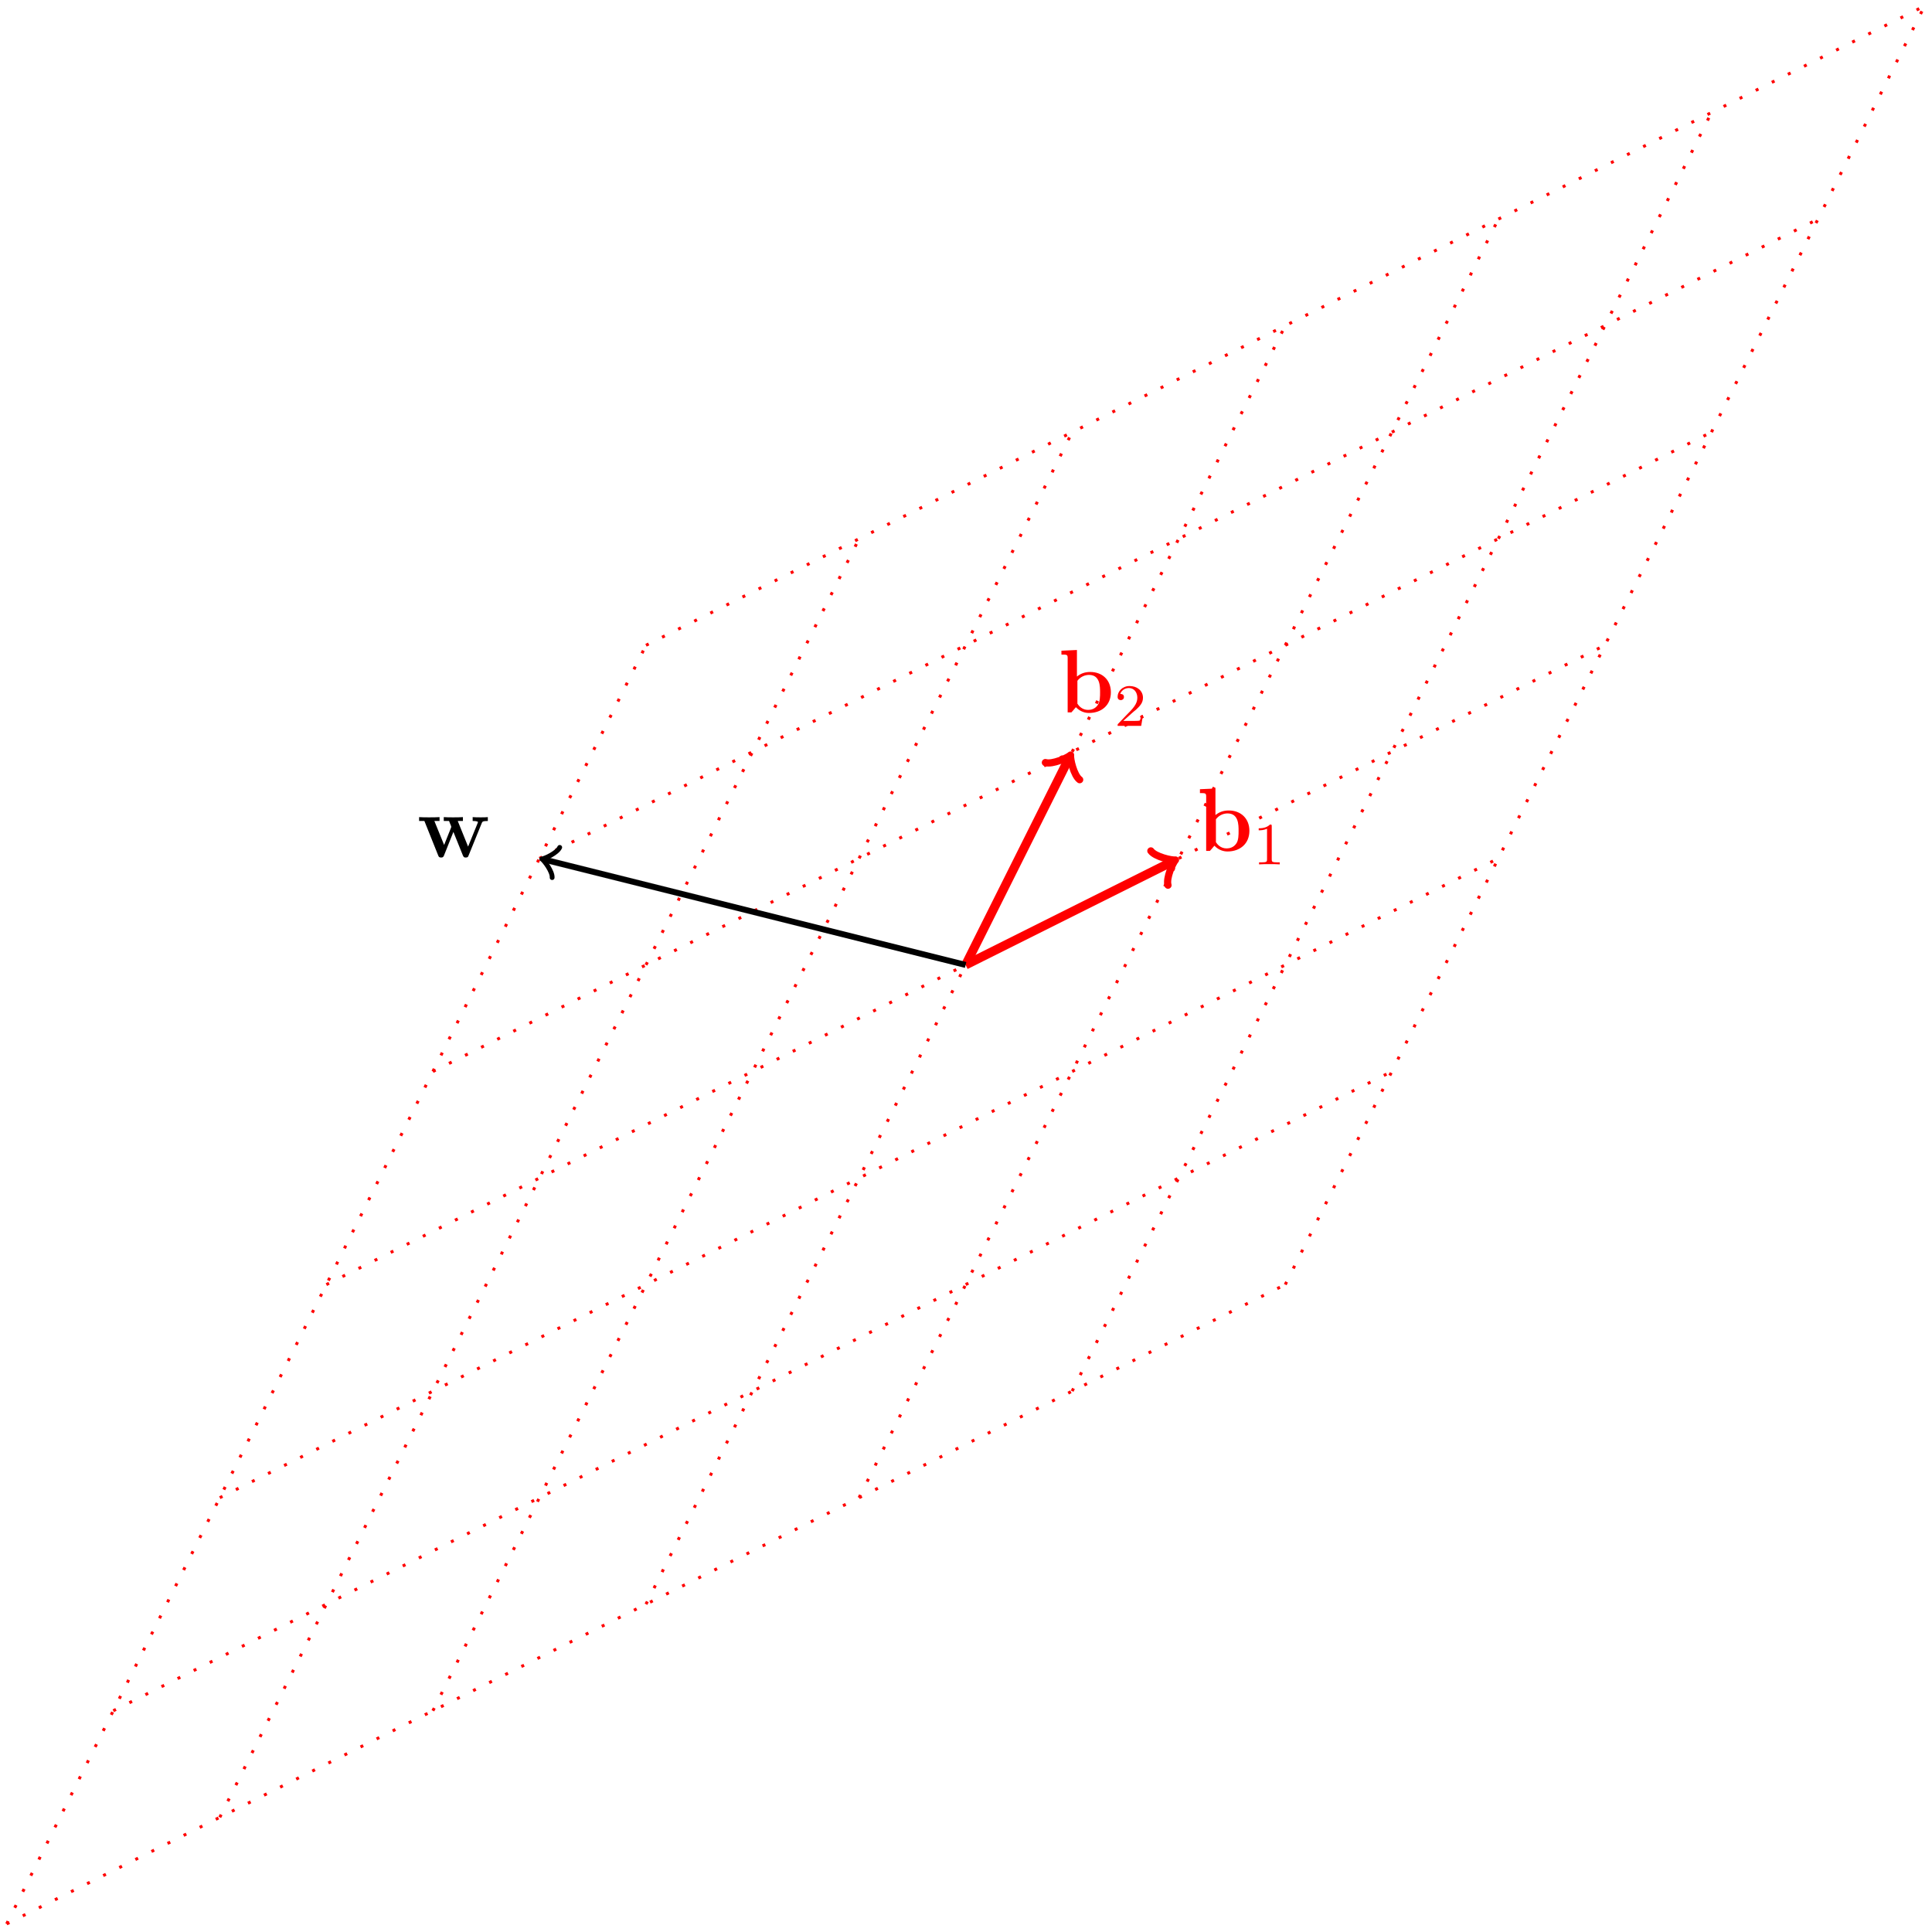
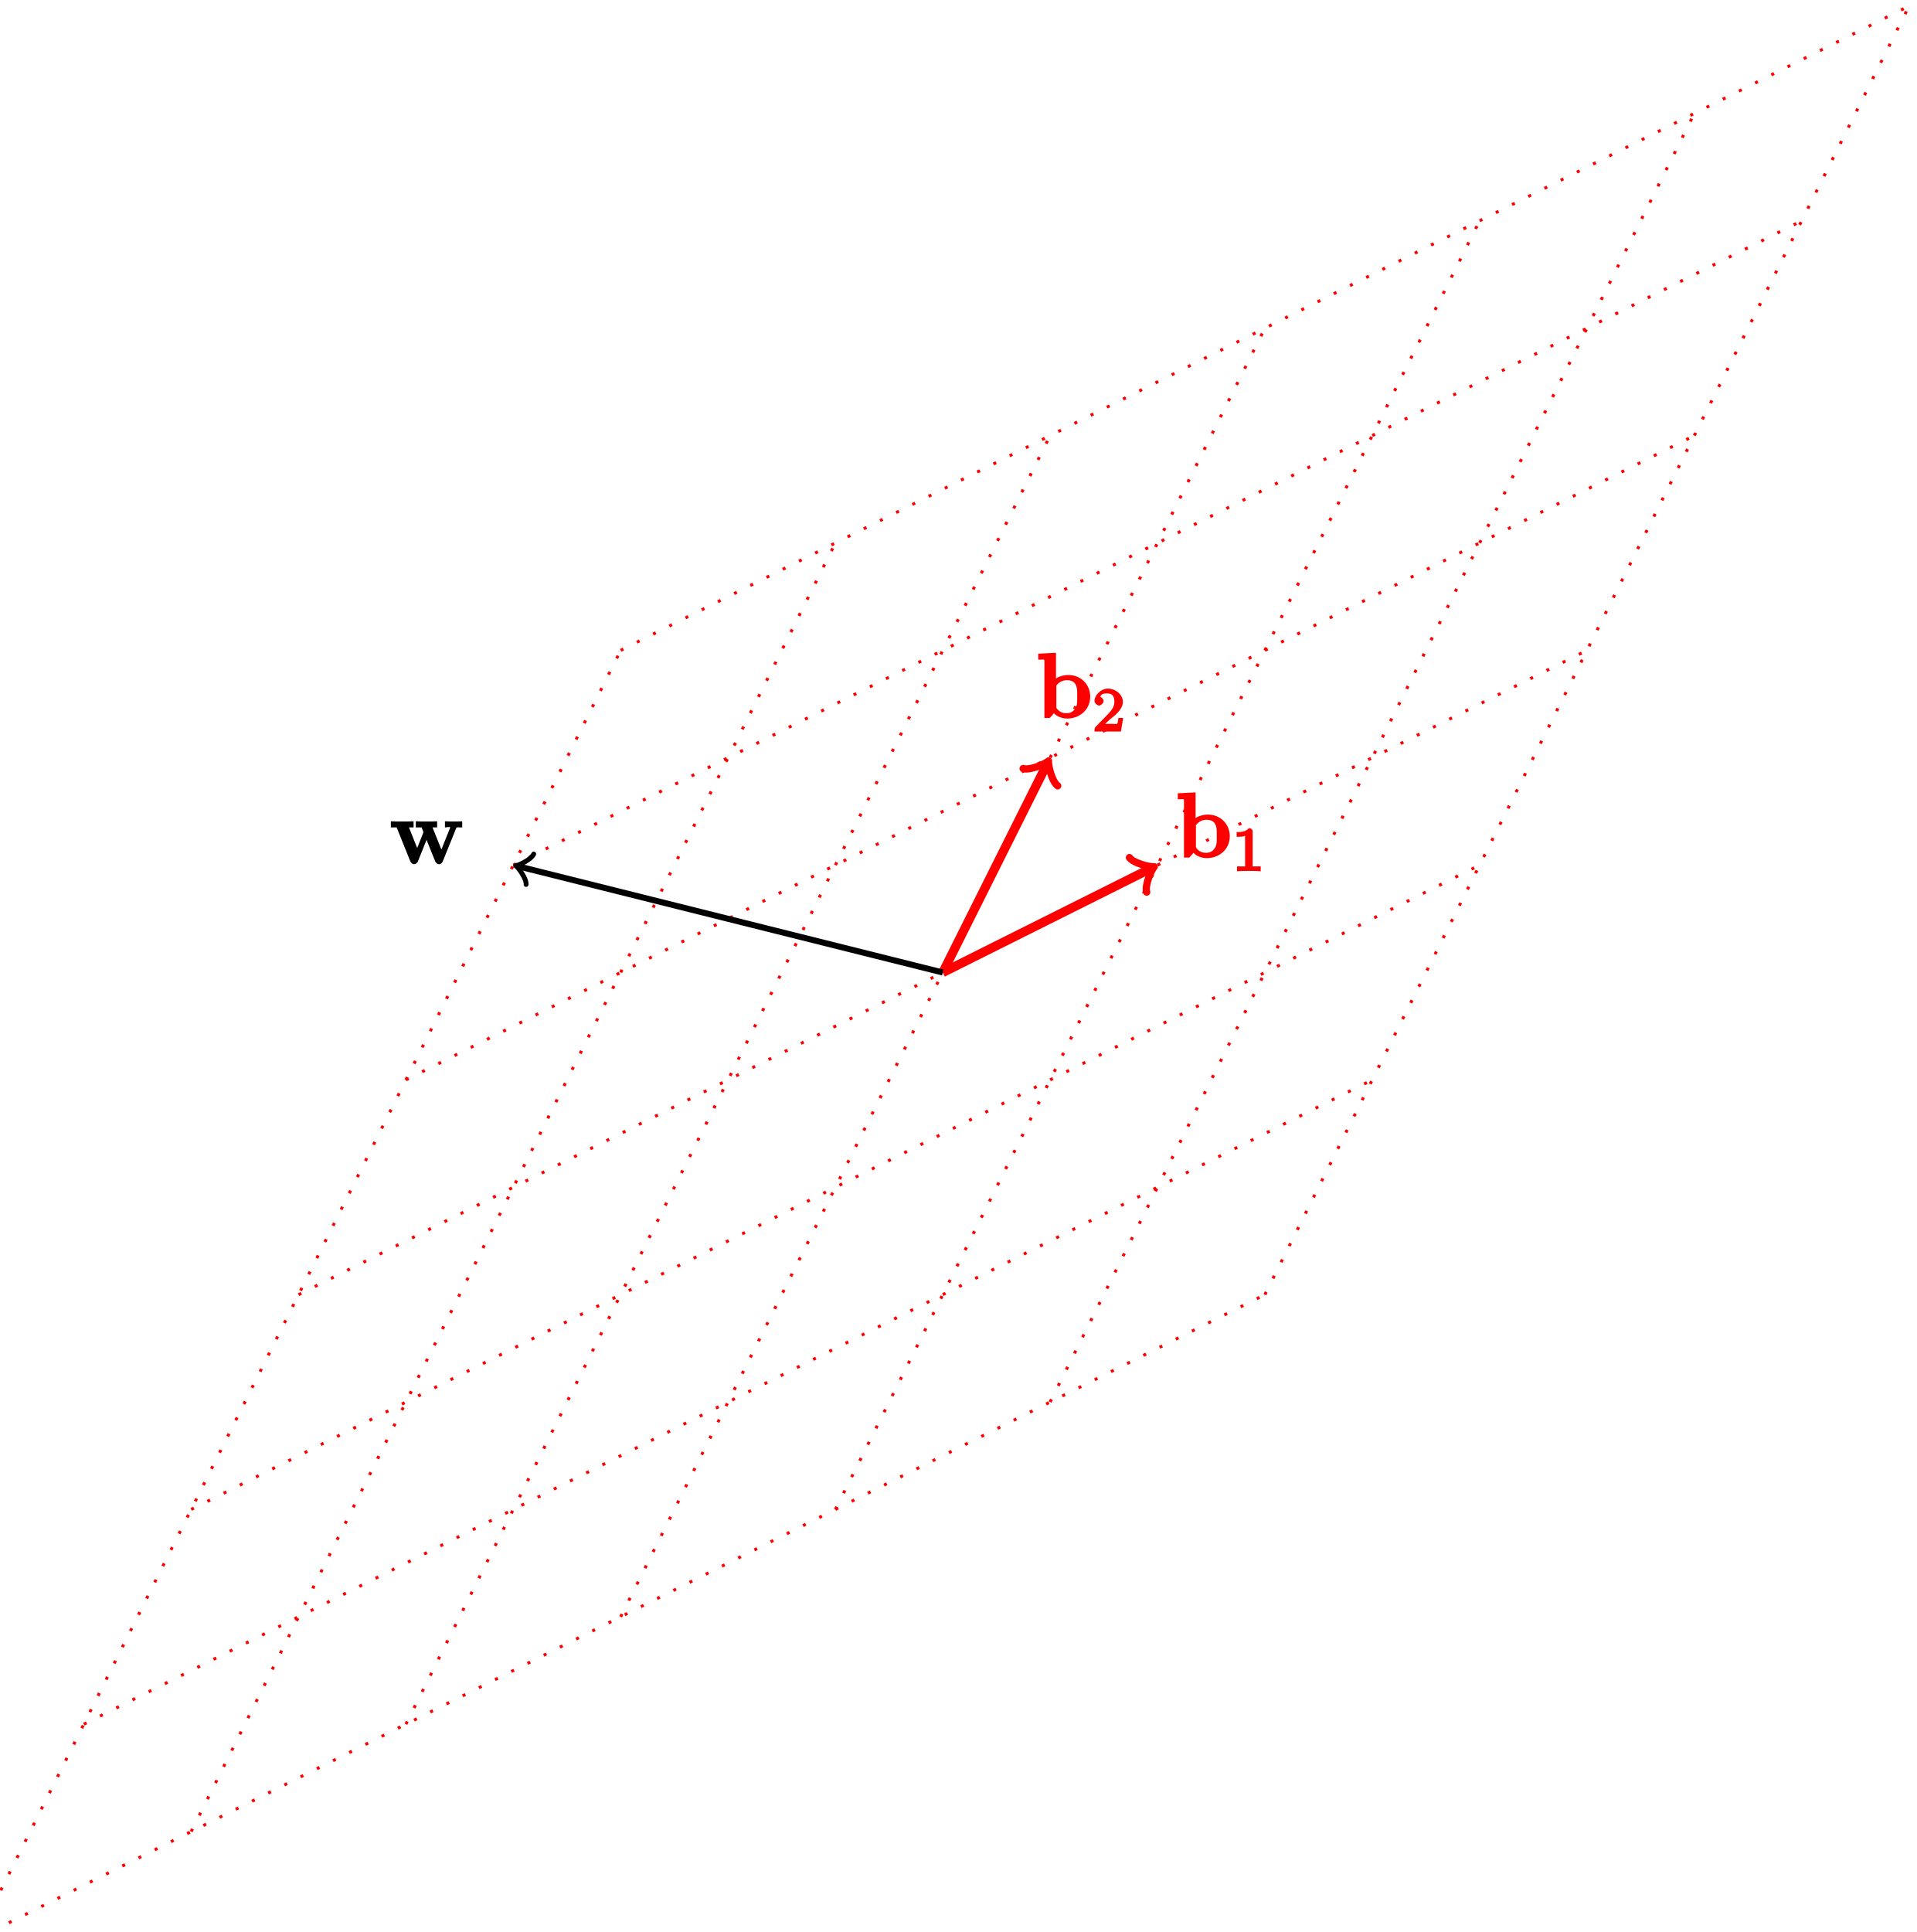
- <svg xmlns="http://www.w3.org/2000/svg" xmlns:xlink="http://www.w3.org/1999/xlink" width="256pt" height="257pt" viewBox="0 0 256 257" version="1.1">
+ <svg xmlns="http://www.w3.org/2000/svg" xmlns:xlink="http://www.w3.org/1999/xlink" width="253pt" height="255pt" viewBox="0 0 253 255" version="1.1">
  <defs>
    <g>
      <symbol overflow="visible" id="glyph0-0">
        <path style="stroke:none;" d="" />
      </symbol>
      <symbol overflow="visible" id="glyph0-1">
-         <path style="stroke:none;" d="M 2.484 -8.297 L 0.422 -8.203 L 0.422 -7.688 C 1.156 -7.688 1.25 -7.688 1.25 -7.219 L 1.25 0 L 1.75 0 C 1.953 -0.234 2.156 -0.453 2.344 -0.688 C 2.953 -0.062 3.609 0.078 4.094 0.078 C 5.734 0.078 7 -0.938 7 -2.672 C 7 -4.297 5.875 -5.375 4.25 -5.375 C 3.531 -5.375 2.969 -5.156 2.484 -4.766 Z M 2.547 -4.203 C 2.969 -4.766 3.578 -4.984 4.094 -4.984 C 5.562 -4.984 5.562 -3.469 5.562 -2.672 C 5.562 -2.141 5.562 -1.453 5.281 -1.016 C 4.906 -0.438 4.344 -0.328 3.969 -0.328 C 3.156 -0.328 2.719 -0.891 2.547 -1.156 Z M 2.547 -4.203 " />
+         <path style="stroke:none;" d="M 2.484 -8.594 L 0.281 -8.484 L 0.281 -7.688 C 1.156 -7.688 1.094 -7.828 1.094 -7.359 L 1.094 0 L 1.797 0 C 2.047 -0.266 2.25 -0.484 2.344 -0.625 C 2.844 -0.094 3.609 0.078 4.094 0.078 C 5.734 0.078 7.141 -1.078 7.141 -2.812 C 7.141 -4.453 5.875 -5.672 4.25 -5.672 C 3.531 -5.672 2.875 -5.406 2.625 -5.203 L 2.625 -8.594 Z M 2.641 -4.234 C 3.062 -4.812 3.578 -4.984 4.094 -4.984 C 5.562 -4.984 5.422 -3.609 5.422 -2.828 C 5.422 -2.281 5.469 -1.703 5.172 -1.266 C 4.812 -0.688 4.344 -0.625 3.969 -0.625 C 3.156 -0.625 2.812 -1.141 2.672 -1.344 L 2.672 -4.297 Z M 2.641 -4.234 " />
      </symbol>
      <symbol overflow="visible" id="glyph0-2">
-         <path style="stroke:none;" d="M 8.609 -4.5 C 8.688 -4.703 8.719 -4.797 9.422 -4.797 L 9.422 -5.312 C 9.078 -5.281 8.922 -5.281 8.484 -5.281 C 8 -5.281 7.844 -5.281 7.406 -5.312 L 7.406 -4.797 C 7.516 -4.797 8.109 -4.797 8.109 -4.641 C 8.109 -4.625 8.109 -4.609 8.062 -4.5 L 6.797 -1.391 L 5.422 -4.797 L 6.109 -4.797 L 6.109 -5.312 C 5.828 -5.281 5.109 -5.281 4.797 -5.281 C 4.188 -5.281 4.156 -5.281 3.562 -5.312 L 3.562 -4.797 L 4.266 -4.797 C 4.297 -4.703 4.359 -4.547 4.406 -4.438 C 4.453 -4.359 4.562 -4.078 4.562 -4.016 C 4.562 -4 4.531 -3.906 4.516 -3.875 L 3.609 -1.609 L 2.312 -4.797 L 3 -4.797 L 3 -5.312 C 2.719 -5.281 1.906 -5.281 1.594 -5.281 C 1.203 -5.281 0.641 -5.281 0.281 -5.312 L 0.281 -4.797 L 0.984 -4.797 L 2.812 -0.234 C 2.891 -0.031 2.938 0.062 3.203 0.062 C 3.328 0.062 3.484 0.062 3.578 -0.172 L 4.844 -3.344 L 6.109 -0.203 C 6.219 0.062 6.344 0.062 6.484 0.062 C 6.75 0.062 6.797 -0.016 6.875 -0.234 Z M 8.609 -4.5 " />
+         <path style="stroke:none;" d="M 8.734 -4.656 C 8.828 -4.859 8.719 -4.797 9.547 -4.797 L 9.547 -5.609 C 9.078 -5.578 8.922 -5.578 8.484 -5.578 C 8 -5.578 7.844 -5.578 7.266 -5.609 L 7.266 -4.797 C 7.516 -4.797 7.953 -4.938 7.953 -4.781 C 7.953 -4.766 7.953 -4.75 7.906 -4.641 L 6.656 -1.531 L 6.938 -1.531 L 5.625 -4.797 L 6.234 -4.797 L 6.234 -5.609 C 5.828 -5.578 5.109 -5.578 4.797 -5.578 C 4.188 -5.578 4.156 -5.578 3.422 -5.609 L 3.422 -4.797 L 4.188 -4.797 C 4.156 -4.844 4.219 -4.688 4.359 -4.375 C 4.344 -4.406 4.422 -4.219 4.422 -4.156 C 4.422 -4.141 4.391 -4.047 4.375 -4.016 L 3.469 -1.75 L 3.734 -1.75 L 2.516 -4.797 L 3.125 -4.797 L 3.125 -5.609 C 2.719 -5.578 1.906 -5.578 1.594 -5.578 C 1.203 -5.578 0.641 -5.578 0.125 -5.609 L 0.125 -4.797 L 0.891 -4.797 L 2.672 -0.375 C 2.75 -0.172 2.938 0.062 3.203 0.062 C 3.328 0.062 3.609 -0.078 3.703 -0.328 L 4.969 -3.484 L 4.703 -3.484 L 5.969 -0.344 C 6.078 -0.078 6.344 0.062 6.484 0.062 C 6.75 0.062 6.922 -0.156 7 -0.375 Z M 8.734 -4.656 " />
      </symbol>
      <symbol overflow="visible" id="glyph1-0">
        <path style="stroke:none;" d="" />
      </symbol>
      <symbol overflow="visible" id="glyph1-1">
-         <path style="stroke:none;" d="M 2.5 -5.078 C 2.5 -5.297 2.484 -5.297 2.266 -5.297 C 1.938 -4.984 1.516 -4.797 0.766 -4.797 L 0.766 -4.531 C 0.984 -4.531 1.406 -4.531 1.875 -4.734 L 1.875 -0.656 C 1.875 -0.359 1.844 -0.266 1.094 -0.266 L 0.812 -0.266 L 0.812 0 C 1.141 -0.031 1.828 -0.031 2.188 -0.031 C 2.547 -0.031 3.234 -0.031 3.562 0 L 3.562 -0.266 L 3.281 -0.266 C 2.531 -0.266 2.5 -0.359 2.5 -0.656 Z M 2.5 -5.078 " />
+         <path style="stroke:none;" d="M 2.688 -5.266 C 2.688 -5.469 2.484 -5.672 2.188 -5.672 C 1.812 -5.297 1.516 -5.156 0.578 -5.156 L 0.578 -4.531 C 0.984 -4.531 1.406 -4.531 1.688 -4.656 L 1.688 -0.844 C 1.688 -0.547 1.844 -0.625 1.094 -0.625 L 0.625 -0.625 L 0.625 0.016 C 1.141 -0.031 1.828 -0.031 2.188 -0.031 C 2.547 -0.031 3.234 -0.031 3.75 0.016 L 3.75 -0.625 L 3.281 -0.625 C 2.531 -0.625 2.688 -0.547 2.688 -0.844 Z M 2.688 -5.266 " />
      </symbol>
      <symbol overflow="visible" id="glyph1-2">
-         <path style="stroke:none;" d="M 2.25 -1.625 C 2.375 -1.75 2.703 -2.016 2.844 -2.125 C 3.328 -2.578 3.797 -3.016 3.797 -3.734 C 3.797 -4.688 3 -5.297 2.016 -5.297 C 1.047 -5.297 0.422 -4.578 0.422 -3.859 C 0.422 -3.469 0.734 -3.422 0.844 -3.422 C 1.016 -3.422 1.266 -3.531 1.266 -3.844 C 1.266 -4.25 0.859 -4.25 0.766 -4.25 C 1 -4.844 1.531 -5.031 1.922 -5.031 C 2.656 -5.031 3.047 -4.406 3.047 -3.734 C 3.047 -2.906 2.469 -2.297 1.516 -1.344 L 0.516 -0.297 C 0.422 -0.219 0.422 -0.203 0.422 0 L 3.562 0 L 3.797 -1.422 L 3.547 -1.422 C 3.531 -1.266 3.469 -0.875 3.375 -0.719 C 3.328 -0.656 2.719 -0.656 2.594 -0.656 L 1.172 -0.656 Z M 2.25 -1.625 " />
+         <path style="stroke:none;" d="M 2.375 -1.688 C 2.5 -1.797 2.844 -2.062 2.969 -2.172 C 3.453 -2.625 3.984 -3.203 3.984 -3.922 C 3.984 -4.875 3 -5.672 2.016 -5.672 C 1.047 -5.672 0.234 -4.75 0.234 -4.047 C 0.234 -3.656 0.734 -3.422 0.844 -3.422 C 1.016 -3.422 1.438 -3.719 1.438 -4.031 C 1.438 -4.438 0.859 -4.625 1.016 -4.625 C 1.172 -5.016 1.531 -5.031 1.922 -5.031 C 2.656 -5.031 2.859 -4.594 2.859 -3.922 C 2.859 -3.094 2.328 -2.609 1.391 -1.656 L 0.375 -0.609 C 0.281 -0.531 0.234 -0.375 0.234 0 L 3.719 0 L 4.016 -1.797 L 3.391 -1.797 C 3.344 -1.453 3.328 -1.172 3.234 -1.031 C 3.188 -0.969 2.719 -1.016 2.594 -1.016 L 1.172 -1.016 L 1.297 -0.703 Z M 2.375 -1.688 " />
      </symbol>
    </g>
  </defs>
  <g id="surface1">
-     <path style="fill:none;stroke-width:0.399;stroke-linecap:butt;stroke-linejoin:miter;stroke:rgb(100%,0%,0%);stroke-opacity:1;stroke-dasharray:0.399,1.993;stroke-miterlimit:10;" d="M -127.562 -127.56 L 42.52 -42.521 " transform="matrix(1,0,0,-1,128.453,128.358)" />
-     <path style="fill:none;stroke-width:0.399;stroke-linecap:butt;stroke-linejoin:miter;stroke:rgb(100%,0%,0%);stroke-opacity:1;stroke-dasharray:0.399,1.993;stroke-miterlimit:10;" d="M -113.387 -99.212 L 56.695 -14.173 " transform="matrix(1,0,0,-1,128.453,128.358)" />
-     <path style="fill:none;stroke-width:0.399;stroke-linecap:butt;stroke-linejoin:miter;stroke:rgb(100%,0%,0%);stroke-opacity:1;stroke-dasharray:0.399,1.993;stroke-miterlimit:10;" d="M -99.215 -70.869 L 70.867 14.174 " transform="matrix(1,0,0,-1,128.453,128.358)" />
-     <path style="fill:none;stroke-width:0.399;stroke-linecap:butt;stroke-linejoin:miter;stroke:rgb(100%,0%,0%);stroke-opacity:1;stroke-dasharray:0.399,1.993;stroke-miterlimit:10;" d="M -85.039 -42.521 L 85.039 42.522 " transform="matrix(1,0,0,-1,128.453,128.358)" />
-     <path style="fill:none;stroke-width:0.399;stroke-linecap:butt;stroke-linejoin:miter;stroke:rgb(100%,0%,0%);stroke-opacity:1;stroke-dasharray:0.399,1.993;stroke-miterlimit:10;" d="M -70.867 -14.173 L 99.215 70.866 " transform="matrix(1,0,0,-1,128.453,128.358)" />
-     <path style="fill:none;stroke-width:0.399;stroke-linecap:butt;stroke-linejoin:miter;stroke:rgb(100%,0%,0%);stroke-opacity:1;stroke-dasharray:0.399,1.993;stroke-miterlimit:10;" d="M -56.695 14.174 L 113.387 99.213 " transform="matrix(1,0,0,-1,128.453,128.358)" />
-     <path style="fill:none;stroke-width:0.399;stroke-linecap:butt;stroke-linejoin:miter;stroke:rgb(100%,0%,0%);stroke-opacity:1;stroke-dasharray:0.399,1.993;stroke-miterlimit:10;" d="M -42.519 42.522 L 127.559 127.561 " transform="matrix(1,0,0,-1,128.453,128.358)" />
-     <path style="fill:none;stroke-width:0.399;stroke-linecap:butt;stroke-linejoin:miter;stroke:rgb(100%,0%,0%);stroke-opacity:1;stroke-dasharray:0.399,1.993;stroke-miterlimit:10;" d="M -127.562 -127.56 L -42.519 42.522 " transform="matrix(1,0,0,-1,128.453,128.358)" />
-     <path style="fill:none;stroke-width:0.399;stroke-linecap:butt;stroke-linejoin:miter;stroke:rgb(100%,0%,0%);stroke-opacity:1;stroke-dasharray:0.399,1.993;stroke-miterlimit:10;" d="M -99.215 -113.388 L -14.172 56.694 " transform="matrix(1,0,0,-1,128.453,128.358)" />
-     <path style="fill:none;stroke-width:0.399;stroke-linecap:butt;stroke-linejoin:miter;stroke:rgb(100%,0%,0%);stroke-opacity:1;stroke-dasharray:0.399,1.993;stroke-miterlimit:10;" d="M -70.867 -99.212 L 14.172 70.866 " transform="matrix(1,0,0,-1,128.453,128.358)" />
-     <path style="fill:none;stroke-width:0.399;stroke-linecap:butt;stroke-linejoin:miter;stroke:rgb(100%,0%,0%);stroke-opacity:1;stroke-dasharray:0.399,1.993;stroke-miterlimit:10;" d="M -42.519 -85.04 L 42.52 85.042 " transform="matrix(1,0,0,-1,128.453,128.358)" />
-     <path style="fill:none;stroke-width:0.399;stroke-linecap:butt;stroke-linejoin:miter;stroke:rgb(100%,0%,0%);stroke-opacity:1;stroke-dasharray:0.399,1.993;stroke-miterlimit:10;" d="M -14.172 -70.869 L 70.867 99.213 " transform="matrix(1,0,0,-1,128.453,128.358)" />
-     <path style="fill:none;stroke-width:0.399;stroke-linecap:butt;stroke-linejoin:miter;stroke:rgb(100%,0%,0%);stroke-opacity:1;stroke-dasharray:0.399,1.993;stroke-miterlimit:10;" d="M 14.172 -56.693 L 99.215 113.385 " transform="matrix(1,0,0,-1,128.453,128.358)" />
-     <path style="fill:none;stroke-width:0.399;stroke-linecap:butt;stroke-linejoin:miter;stroke:rgb(100%,0%,0%);stroke-opacity:1;stroke-dasharray:0.399,1.993;stroke-miterlimit:10;" d="M 42.52 -42.521 L 127.559 127.561 " transform="matrix(1,0,0,-1,128.453,128.358)" />
-     <path style="fill:none;stroke-width:1.196;stroke-linecap:butt;stroke-linejoin:miter;stroke:rgb(100%,0%,0%);stroke-opacity:1;stroke-miterlimit:10;" d="M 0 -0.001 L 27.492 13.745 " transform="matrix(1,0,0,-1,128.453,128.358)" />
-     <path style="fill:none;stroke-width:0.956;stroke-linecap:round;stroke-linejoin:round;stroke:rgb(100%,0%,0%);stroke-opacity:1;stroke-miterlimit:10;" d="M -1.913 2.549 C -1.754 1.592 0.002 0.159 0.477 0 C 0 -0.159 -1.752 -1.593 -1.912 -2.552 " transform="matrix(0.89442,-0.4472,-0.4472,-0.89442,155.9444,114.6123)" />
+     <path style="fill:none;stroke-width:0.399;stroke-linecap:butt;stroke-linejoin:miter;stroke:rgb(100%,0%,0%);stroke-opacity:1;stroke-dasharray:0.399,1.993;stroke-miterlimit:10;" d="M -127.562 -127.56 L 42.52 -42.521 " transform="matrix(1,0,0,-1,124.453,128.358)" />
+     <path style="fill:none;stroke-width:0.399;stroke-linecap:butt;stroke-linejoin:miter;stroke:rgb(100%,0%,0%);stroke-opacity:1;stroke-dasharray:0.399,1.993;stroke-miterlimit:10;" d="M -113.387 -99.212 L 56.695 -14.173 " transform="matrix(1,0,0,-1,124.453,128.358)" />
+     <path style="fill:none;stroke-width:0.399;stroke-linecap:butt;stroke-linejoin:miter;stroke:rgb(100%,0%,0%);stroke-opacity:1;stroke-dasharray:0.399,1.993;stroke-miterlimit:10;" d="M -99.215 -70.869 L 70.867 14.174 " transform="matrix(1,0,0,-1,124.453,128.358)" />
+     <path style="fill:none;stroke-width:0.399;stroke-linecap:butt;stroke-linejoin:miter;stroke:rgb(100%,0%,0%);stroke-opacity:1;stroke-dasharray:0.399,1.993;stroke-miterlimit:10;" d="M -85.039 -42.521 L 85.039 42.522 " transform="matrix(1,0,0,-1,124.453,128.358)" />
+     <path style="fill:none;stroke-width:0.399;stroke-linecap:butt;stroke-linejoin:miter;stroke:rgb(100%,0%,0%);stroke-opacity:1;stroke-dasharray:0.399,1.993;stroke-miterlimit:10;" d="M -70.867 -14.173 L 99.215 70.866 " transform="matrix(1,0,0,-1,124.453,128.358)" />
+     <path style="fill:none;stroke-width:0.399;stroke-linecap:butt;stroke-linejoin:miter;stroke:rgb(100%,0%,0%);stroke-opacity:1;stroke-dasharray:0.399,1.993;stroke-miterlimit:10;" d="M -56.695 14.174 L 113.387 99.213 " transform="matrix(1,0,0,-1,124.453,128.358)" />
+     <path style="fill:none;stroke-width:0.399;stroke-linecap:butt;stroke-linejoin:miter;stroke:rgb(100%,0%,0%);stroke-opacity:1;stroke-dasharray:0.399,1.993;stroke-miterlimit:10;" d="M -42.519 42.522 L 127.559 127.561 " transform="matrix(1,0,0,-1,124.453,128.358)" />
+     <path style="fill:none;stroke-width:0.399;stroke-linecap:butt;stroke-linejoin:miter;stroke:rgb(100%,0%,0%);stroke-opacity:1;stroke-dasharray:0.399,1.993;stroke-miterlimit:10;" d="M -127.562 -127.56 L -42.519 42.522 " transform="matrix(1,0,0,-1,124.453,128.358)" />
+     <path style="fill:none;stroke-width:0.399;stroke-linecap:butt;stroke-linejoin:miter;stroke:rgb(100%,0%,0%);stroke-opacity:1;stroke-dasharray:0.399,1.993;stroke-miterlimit:10;" d="M -99.215 -113.388 L -14.172 56.694 " transform="matrix(1,0,0,-1,124.453,128.358)" />
+     <path style="fill:none;stroke-width:0.399;stroke-linecap:butt;stroke-linejoin:miter;stroke:rgb(100%,0%,0%);stroke-opacity:1;stroke-dasharray:0.399,1.993;stroke-miterlimit:10;" d="M -70.867 -99.212 L 14.172 70.866 " transform="matrix(1,0,0,-1,124.453,128.358)" />
+     <path style="fill:none;stroke-width:0.399;stroke-linecap:butt;stroke-linejoin:miter;stroke:rgb(100%,0%,0%);stroke-opacity:1;stroke-dasharray:0.399,1.993;stroke-miterlimit:10;" d="M -42.519 -85.04 L 42.52 85.042 " transform="matrix(1,0,0,-1,124.453,128.358)" />
+     <path style="fill:none;stroke-width:0.399;stroke-linecap:butt;stroke-linejoin:miter;stroke:rgb(100%,0%,0%);stroke-opacity:1;stroke-dasharray:0.399,1.993;stroke-miterlimit:10;" d="M -14.172 -70.869 L 70.867 99.213 " transform="matrix(1,0,0,-1,124.453,128.358)" />
+     <path style="fill:none;stroke-width:0.399;stroke-linecap:butt;stroke-linejoin:miter;stroke:rgb(100%,0%,0%);stroke-opacity:1;stroke-dasharray:0.399,1.993;stroke-miterlimit:10;" d="M 14.172 -56.693 L 99.215 113.385 " transform="matrix(1,0,0,-1,124.453,128.358)" />
+     <path style="fill:none;stroke-width:0.399;stroke-linecap:butt;stroke-linejoin:miter;stroke:rgb(100%,0%,0%);stroke-opacity:1;stroke-dasharray:0.399,1.993;stroke-miterlimit:10;" d="M 42.52 -42.521 L 127.559 127.561 " transform="matrix(1,0,0,-1,124.453,128.358)" />
+     <path style="fill:none;stroke-width:1.196;stroke-linecap:butt;stroke-linejoin:miter;stroke:rgb(100%,0%,0%);stroke-opacity:1;stroke-miterlimit:10;" d="M 0 -0.001 L 27.492 13.745 " transform="matrix(1,0,0,-1,124.453,128.358)" />
+     <path style="fill:none;stroke-width:0.956;stroke-linecap:round;stroke-linejoin:round;stroke:rgb(100%,0%,0%);stroke-opacity:1;stroke-miterlimit:10;" d="M -1.913 2.549 C -1.754 1.592 0.002 0.159 0.477 0 C 0 -0.159 -1.752 -1.593 -1.912 -2.552 " transform="matrix(0.89442,-0.4472,-0.4472,-0.89442,151.9444,114.6123)" />
    <g style="fill:rgb(100%,0%,0%);fill-opacity:1;">
-       <use xlink:href="#glyph0-1" x="159.202" y="113.187" />
+       <use xlink:href="#glyph0-1" x="155.202" y="113.187" />
    </g>
    <g style="fill:rgb(100%,0%,0%);fill-opacity:1;">
-       <use xlink:href="#glyph1-1" x="166.674" y="114.98" />
+       <use xlink:href="#glyph1-1" x="162.674" y="114.98" />
    </g>
-     <path style="fill:none;stroke-width:1.196;stroke-linecap:butt;stroke-linejoin:miter;stroke:rgb(100%,0%,0%);stroke-opacity:1;stroke-miterlimit:10;" d="M 0 -0.001 L 13.746 27.491 " transform="matrix(1,0,0,-1,128.453,128.358)" />
-     <path style="fill:none;stroke-width:0.956;stroke-linecap:round;stroke-linejoin:round;stroke:rgb(100%,0%,0%);stroke-opacity:1;stroke-miterlimit:10;" d="M -1.913 2.55 C -1.754 1.594 -0.002 0.16 0.48 -0.001 C -0 -0.158 -1.754 -1.594 -1.913 -2.551 " transform="matrix(0.4472,-0.89442,-0.89442,-0.4472,142.1987,100.8666)" />
+     <path style="fill:none;stroke-width:1.196;stroke-linecap:butt;stroke-linejoin:miter;stroke:rgb(100%,0%,0%);stroke-opacity:1;stroke-miterlimit:10;" d="M 0 -0.001 L 13.746 27.491 " transform="matrix(1,0,0,-1,124.453,128.358)" />
+     <path style="fill:none;stroke-width:0.956;stroke-linecap:round;stroke-linejoin:round;stroke:rgb(100%,0%,0%);stroke-opacity:1;stroke-miterlimit:10;" d="M -1.913 2.55 C -1.754 1.594 -0.002 0.16 0.48 -0.001 C -0 -0.158 -1.754 -1.594 -1.913 -2.551 " transform="matrix(0.4472,-0.89442,-0.89442,-0.4472,138.1987,100.8666)" />
    <g style="fill:rgb(100%,0%,0%);fill-opacity:1;">
-       <use xlink:href="#glyph0-1" x="140.776" y="94.762" />
+       <use xlink:href="#glyph0-1" x="136.776" y="94.762" />
    </g>
    <g style="fill:rgb(100%,0%,0%);fill-opacity:1;">
-       <use xlink:href="#glyph1-2" x="148.248" y="96.555" />
+       <use xlink:href="#glyph1-2" x="144.248" y="96.555" />
    </g>
-     <path style="fill:none;stroke-width:0.797;stroke-linecap:butt;stroke-linejoin:miter;stroke:rgb(0%,0%,0%);stroke-opacity:1;stroke-miterlimit:10;" d="M 0 -0.001 L -56.008 14.003 " transform="matrix(1,0,0,-1,128.453,128.358)" />
-     <path style="fill:none;stroke-width:0.638;stroke-linecap:round;stroke-linejoin:round;stroke:rgb(0%,0%,0%);stroke-opacity:1;stroke-miterlimit:10;" d="M -1.552 2.071 C -1.423 1.295 0 0.128 0.387 -0.001 C 0 -0.129 -1.424 -1.295 -1.555 -2.073 " transform="matrix(-0.97014,-0.24251,-0.24251,0.97014,72.44563,114.3561)" />
+     <path style="fill:none;stroke-width:0.797;stroke-linecap:butt;stroke-linejoin:miter;stroke:rgb(0%,0%,0%);stroke-opacity:1;stroke-miterlimit:10;" d="M 0 -0.001 L -56.008 14.003 " transform="matrix(1,0,0,-1,124.453,128.358)" />
+     <path style="fill:none;stroke-width:0.638;stroke-linecap:round;stroke-linejoin:round;stroke:rgb(0%,0%,0%);stroke-opacity:1;stroke-miterlimit:10;" d="M -1.552 2.071 C -1.423 1.295 0 0.128 0.387 -0.001 C 0 -0.129 -1.424 -1.295 -1.555 -2.073 " transform="matrix(-0.97014,-0.24251,-0.24251,0.97014,68.44563,114.3561)" />
    <g style="fill:rgb(0%,0%,0%);fill-opacity:1;">
-       <use xlink:href="#glyph0-2" x="55.471" y="114.007" />
+       <use xlink:href="#glyph0-2" x="51.471" y="114.007" />
    </g>
  </g>
</svg>
